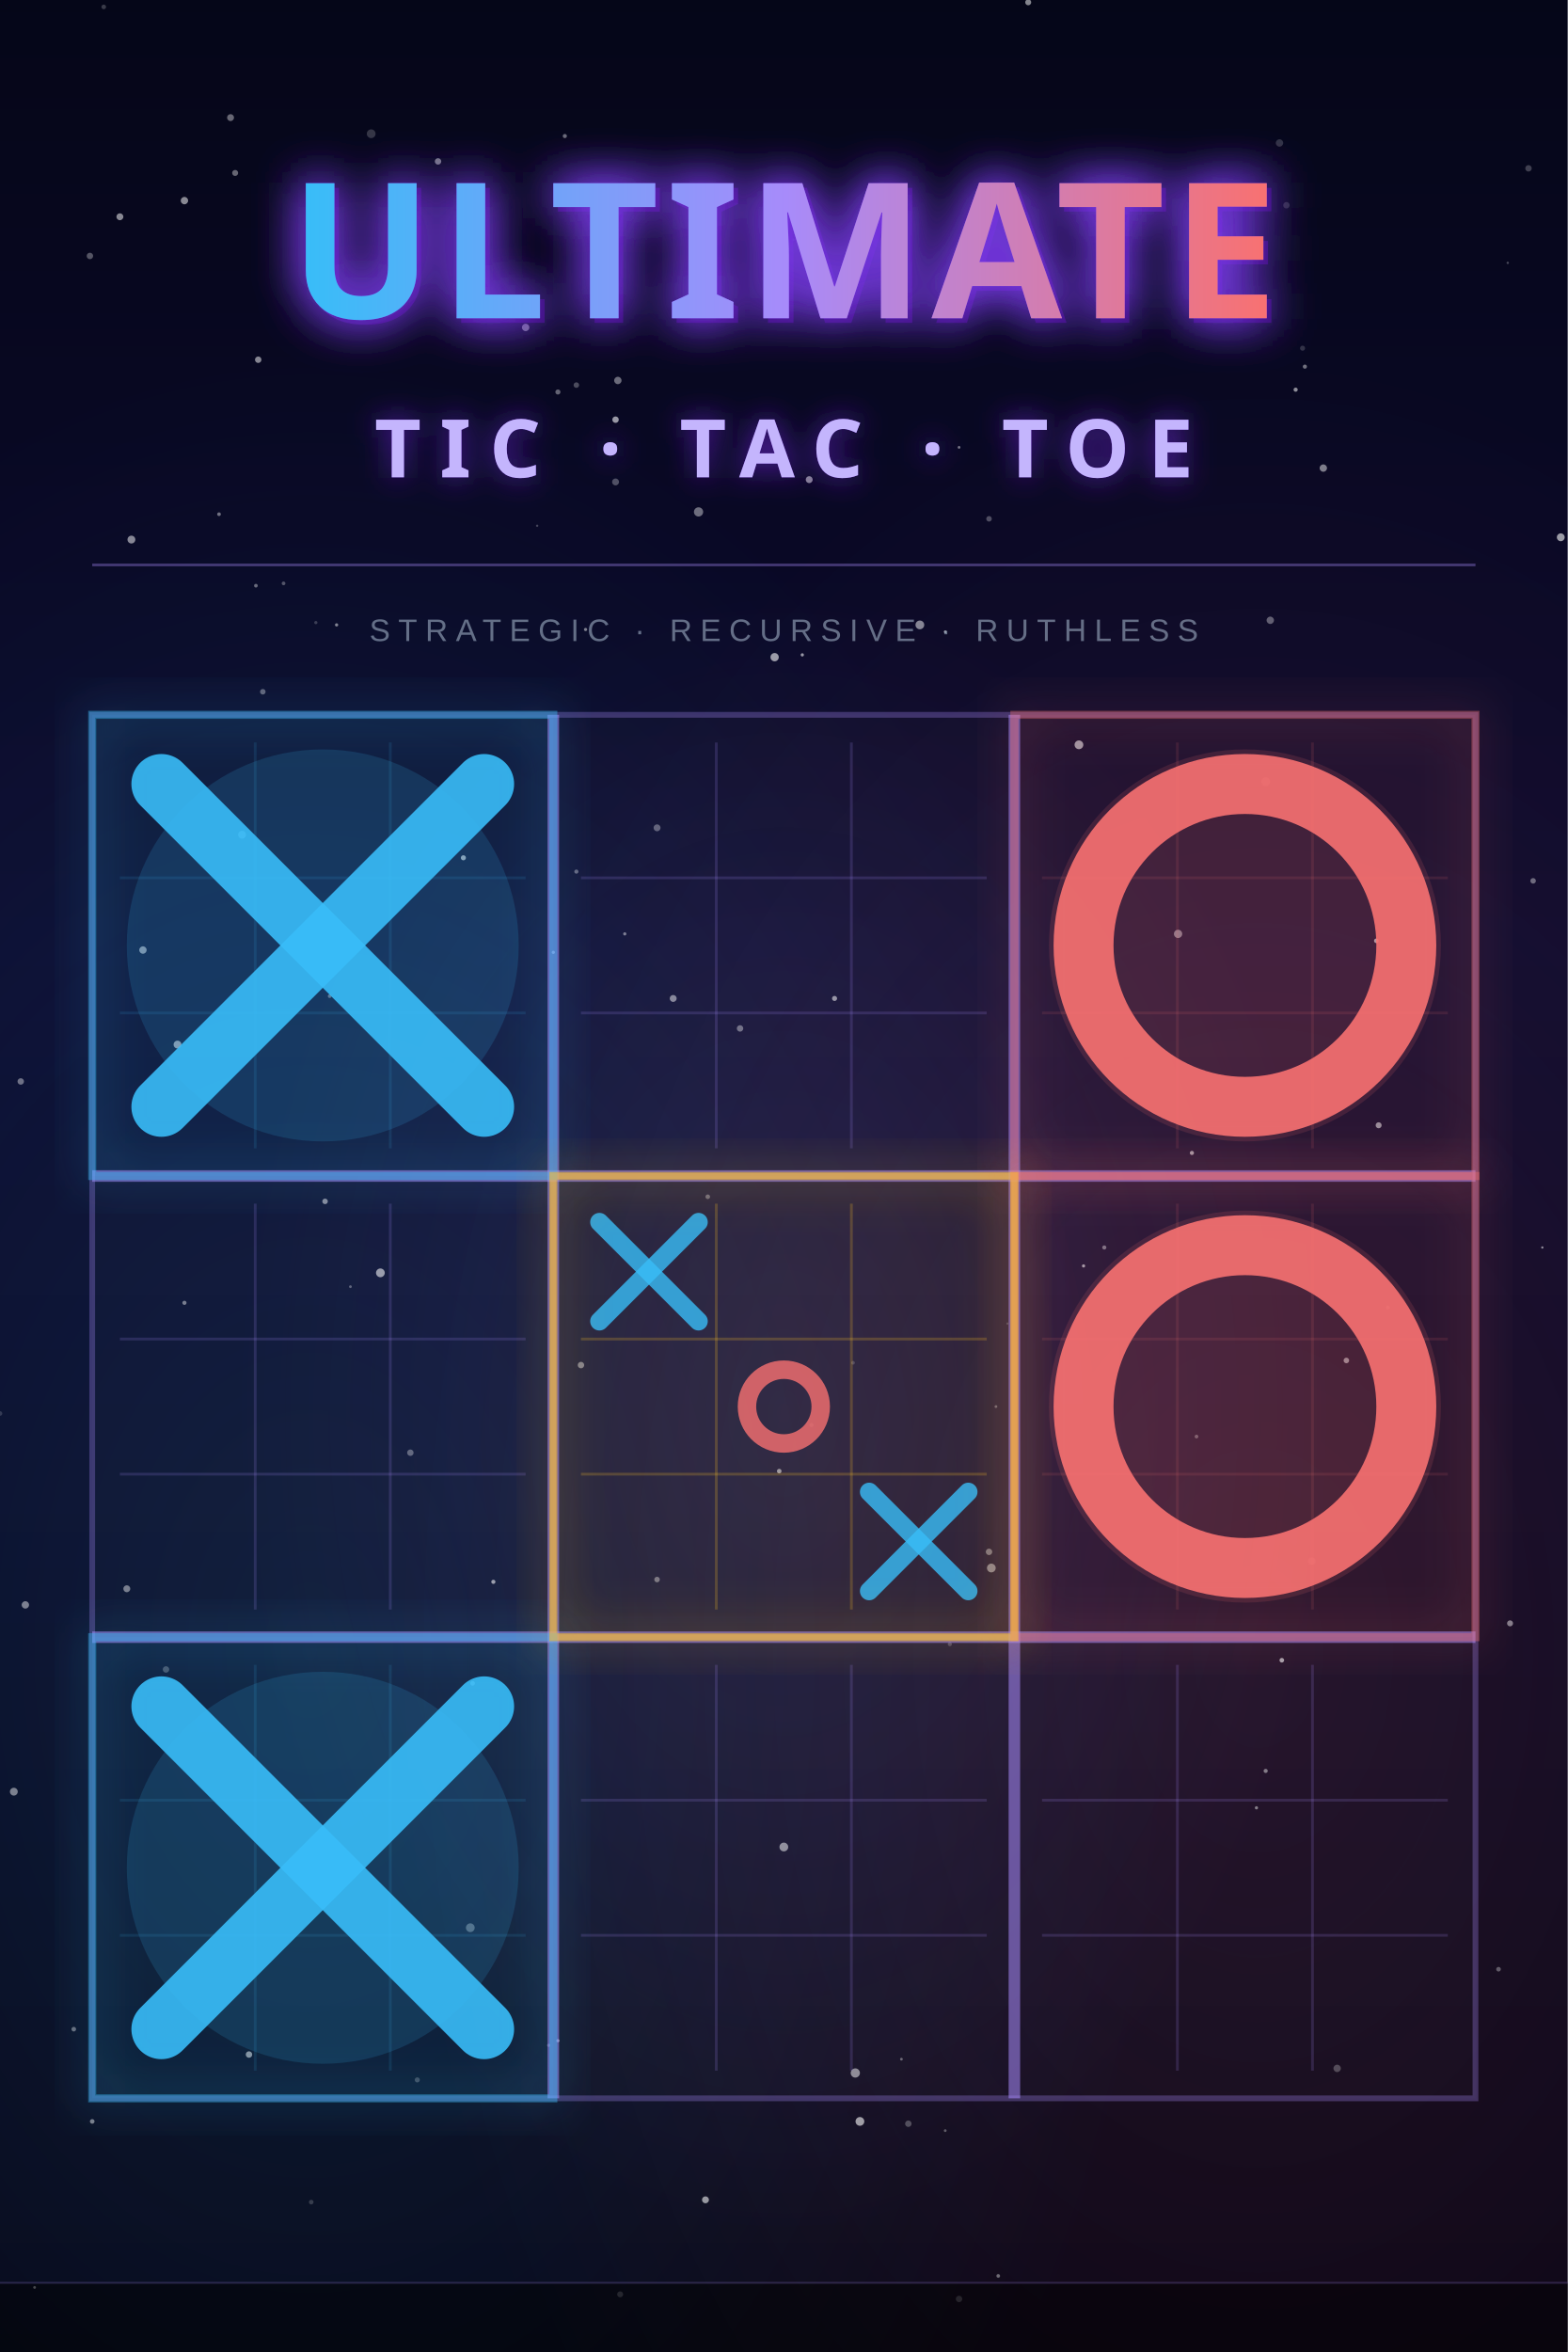
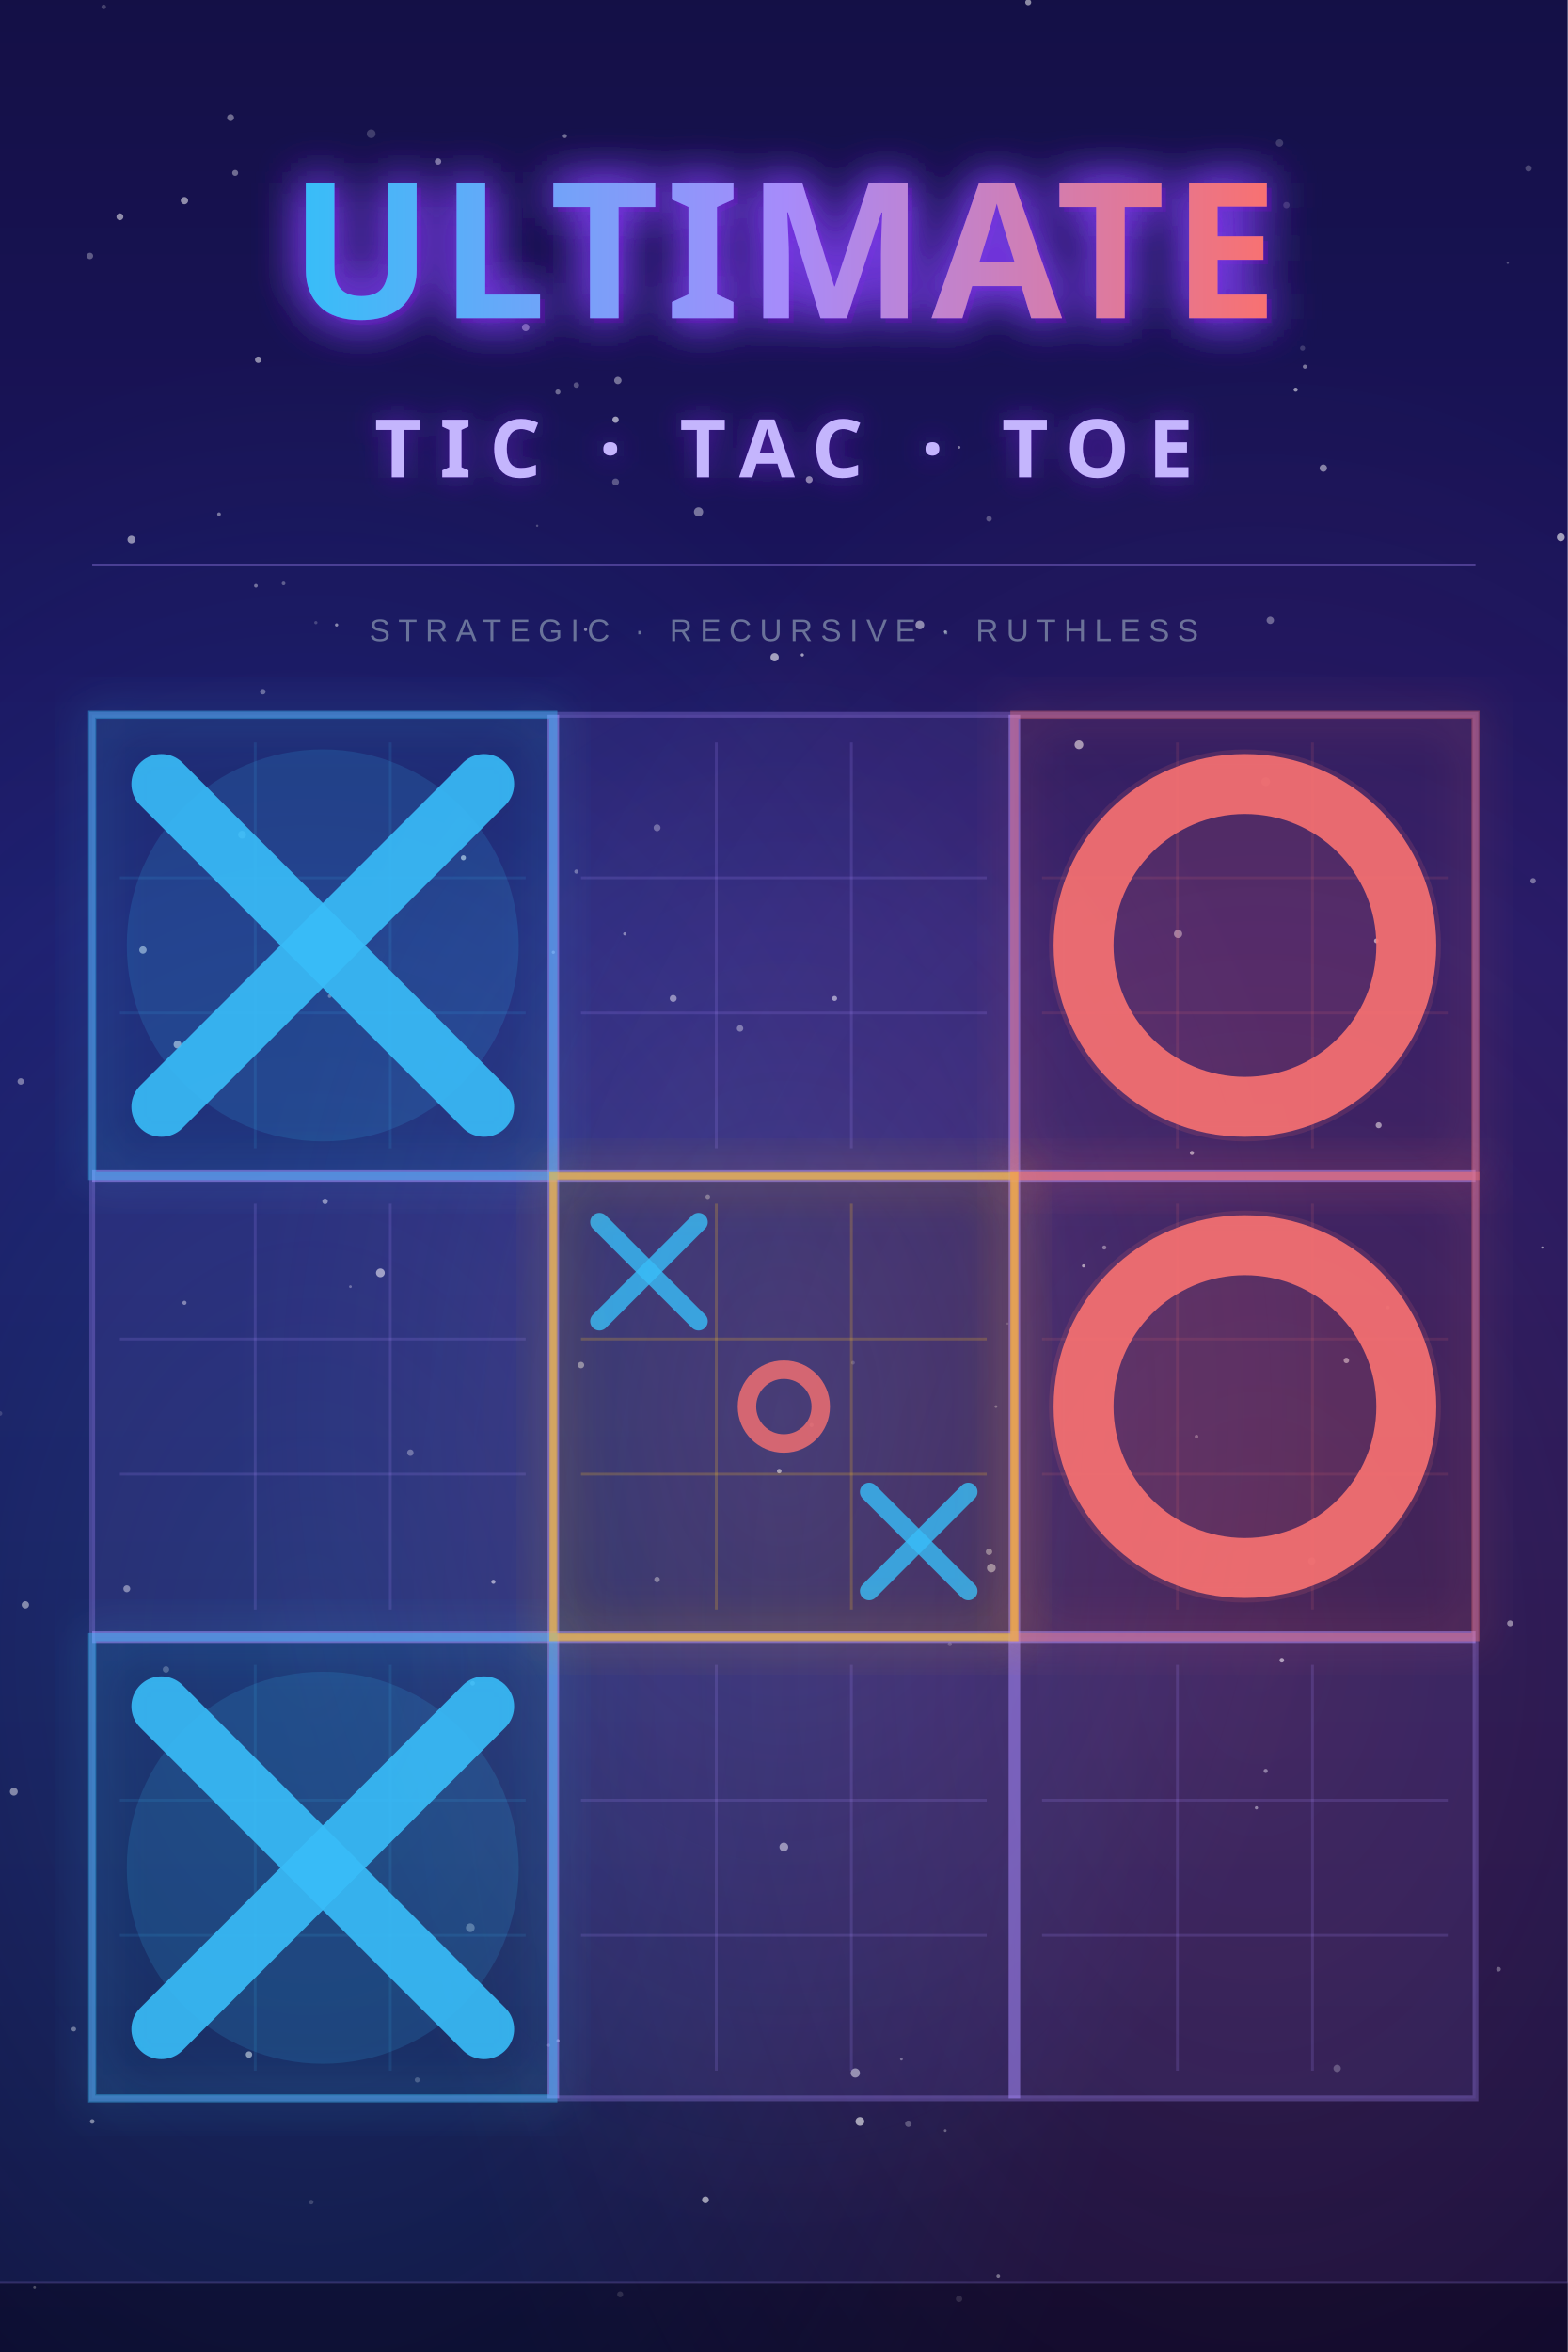
<svg xmlns="http://www.w3.org/2000/svg" viewBox="0 0 680 1020" width="400" height="600">
  <defs>
    <linearGradient id="bgG" x1="0" y1="0" x2="0" y2="1">
-       <stop offset="0%" stop-color="#050618" />
-       <stop offset="40%" stop-color="#0c0a2e" />
-       <stop offset="100%" stop-color="#060414" />
+       <stop offset="0%" stop-color="#141046" />
+       <stop offset="40%" stop-color="#1d1668" />
+       <stop offset="100%" stop-color="#100c3a" />
    </linearGradient>
    <radialGradient id="xAtm" cx="20%" cy="70%" r="55%">
-       <stop offset="0%" stop-color="#38bdf8" stop-opacity="0.12" />
+       <stop offset="0%" stop-color="#38bdf8" stop-opacity="0.18" />
      <stop offset="100%" stop-color="#38bdf8" stop-opacity="0" />
    </radialGradient>
    <radialGradient id="oAtm" cx="80%" cy="70%" r="55%">
-       <stop offset="0%" stop-color="#f87171" stop-opacity="0.11" />
+       <stop offset="0%" stop-color="#f87171" stop-opacity="0.16" />
      <stop offset="100%" stop-color="#f87171" stop-opacity="0" />
    </radialGradient>
    <radialGradient id="cAtm" cx="50%" cy="60%" r="35%">
-       <stop offset="0%" stop-color="#a78bfa" stop-opacity="0.1" />
+       <stop offset="0%" stop-color="#a78bfa" stop-opacity="0.15" />
      <stop offset="100%" stop-color="#a78bfa" stop-opacity="0" />
    </radialGradient>
    <filter id="tGlow" x="-30%" y="-80%" width="160%" height="260%">
      <feGaussianBlur in="SourceGraphic" stdDeviation="10" result="blur" />
      <feMerge>
        <feMergeNode in="blur" />
        <feMergeNode in="blur" />
        <feMergeNode in="SourceGraphic" />
      </feMerge>
    </filter>
    <filter id="subGlow" x="-20%" y="-60%" width="140%" height="220%">
      <feGaussianBlur in="SourceGraphic" stdDeviation="6" result="blur" />
      <feMerge>
        <feMergeNode in="blur" />
        <feMergeNode in="SourceGraphic" />
      </feMerge>
    </filter>
    <filter id="bdGlow" x="-8%" y="-8%" width="116%" height="116%">
      <feGaussianBlur in="SourceGraphic" stdDeviation="10" result="blur" />
      <feMerge>
        <feMergeNode in="blur" />
        <feMergeNode in="SourceGraphic" />
      </feMerge>
    </filter>
    <clipPath id="cvClip">
      <rect width="680" height="1020" />
    </clipPath>
  </defs>
  <g clip-path="url(#cvClip)">
    <rect width="680" height="1020" fill="url(#bgG)" />
    <rect width="680" height="1020" fill="url(#xAtm)" />
    <rect width="680" height="1020" fill="url(#oAtm)" />
    <rect width="680" height="1020" fill="url(#cAtm)" />
    <circle cx="654" cy="114" r="0.5" fill="white" opacity="0.27" />
    <circle cx="228" cy="142" r="1.6" fill="white" opacity="0.45" />
    <circle cx="558" cy="89" r="1.4" fill="white" opacity="0.16" />
    <circle cx="95" cy="223" r="0.8" fill="white" opacity="0.42" />
    <circle cx="574" cy="203" r="1.6" fill="white" opacity="0.47" />
    <circle cx="429" cy="225" r="1.2" fill="white" opacity="0.28" />
    <circle cx="6" cy="777" r="1.7" fill="white" opacity="0.46" />
    <circle cx="348" cy="284" r="0.7" fill="white" opacity="0.58" />
    <circle cx="344" cy="104" r="0.6" fill="white" opacity="0.19" />
    <circle cx="352" cy="618" r="0.9" fill="white" opacity="0.17" />
    <circle cx="470" cy="549" r="0.7" fill="white" opacity="0.57" />
    <circle cx="80" cy="565" r="0.9" fill="white" opacity="0.43" />
    <circle cx="370" cy="591" r="0.8" fill="white" opacity="0.18" />
    <circle cx="677" cy="233" r="1.7" fill="white" opacity="0.59" />
    <circle cx="238" cy="887" r="0.7" fill="white" opacity="0.28" />
    <circle cx="650" cy="854" r="1.0" fill="white" opacity="0.32" />
    <circle cx="214" cy="686" r="0.9" fill="white" opacity="0.57" />
    <circle cx="663" cy="73" r="1.4" fill="white" opacity="0.23" />
    <circle cx="250" cy="167" r="1.2" fill="white" opacity="0.27" />
    <circle cx="655" cy="704" r="1.3" fill="white" opacity="0.46" />
    <circle cx="57" cy="234" r="1.7" fill="white" opacity="0.51" />
    <circle cx="410" cy="274" r="0.6" fill="white" opacity="0.56" />
    <circle cx="580" cy="897" r="1.6" fill="white" opacity="0.25" />
    <circle cx="511" cy="405" r="1.8" fill="white" opacity="0.44" />
    <circle cx="146" cy="271" r="0.7" fill="white" opacity="0.49" />
    <circle cx="551" cy="269" r="1.6" fill="white" opacity="0.34" />
    <circle cx="597" cy="408" r="1.0" fill="white" opacity="0.60" />
    <circle cx="141" cy="521" r="1.2" fill="white" opacity="0.49" />
    <circle cx="112" cy="156" r="1.4" fill="white" opacity="0.51" />
    <circle cx="432" cy="610" r="0.6" fill="white" opacity="0.32" />
    <circle cx="479" cy="541" r="0.9" fill="white" opacity="0.40" />
    <circle cx="11" cy="696" r="1.6" fill="white" opacity="0.46" />
    <circle cx="549" cy="768" r="0.9" fill="white" opacity="0.44" />
    <circle cx="114" cy="300" r="1.2" fill="white" opacity="0.35" />
    <circle cx="269" cy="995" r="1.3" fill="white" opacity="0.23" />
    <circle cx="108" cy="891" r="1.4" fill="white" opacity="0.53" />
    <circle cx="519" cy="623" r="0.8" fill="white" opacity="0.32" />
    <circle cx="165" cy="552" r="1.9" fill="white" opacity="0.57" />
    <circle cx="0" cy="613" r="1.0" fill="white" opacity="0.16" />
    <circle cx="371" cy="899" r="2.0" fill="white" opacity="0.51" />
    <circle cx="245" cy="59" r="0.9" fill="white" opacity="0.41" />
    <circle cx="80" cy="87" r="1.6" fill="white" opacity="0.52" />
    <circle cx="545" cy="784" r="0.7" fill="white" opacity="0.45" />
    <circle cx="562" cy="169" r="0.9" fill="white" opacity="0.54" />
    <circle cx="433" cy="987" r="0.8" fill="white" opacity="0.39" />
    <circle cx="205" cy="730" r="1.0" fill="white" opacity="0.60" />
    <circle cx="665" cy="382" r="1.2" fill="white" opacity="0.38" />
    <circle cx="123" cy="253" r="0.8" fill="white" opacity="0.30" />
    <circle cx="602" cy="567" r="0.8" fill="white" opacity="0.25" />
    <circle cx="72" cy="724" r="1.4" fill="white" opacity="0.25" />
    <circle cx="32" cy="880" r="1.0" fill="white" opacity="0.38" />
    <circle cx="285" cy="685" r="1.2" fill="white" opacity="0.39" />
    <circle cx="584" cy="590" r="1.2" fill="white" opacity="0.50" />
    <circle cx="416" cy="194" r="0.6" fill="white" opacity="0.45" />
    <circle cx="362" cy="433" r="1.1" fill="white" opacity="0.54" />
    <circle cx="55" cy="689" r="1.5" fill="white" opacity="0.44" />
    <circle cx="62" cy="412" r="1.6" fill="white" opacity="0.51" />
    <circle cx="111" cy="254" r="0.8" fill="white" opacity="0.39" />
    <circle cx="143" cy="432" r="0.8" fill="white" opacity="0.36" />
    <circle cx="77" cy="453" r="1.7" fill="white" opacity="0.54" />
    <circle cx="100" cy="51" r="1.5" fill="white" opacity="0.39" />
    <circle cx="15" cy="992" r="0.6" fill="white" opacity="0.49" />
    <circle cx="242" cy="170" r="1.1" fill="white" opacity="0.37" />
    <circle cx="410" cy="924" r="0.6" fill="white" opacity="0.32" />
    <circle cx="399" cy="271" r="1.9" fill="white" opacity="0.50" />
    <circle cx="292" cy="433" r="1.5" fill="white" opacity="0.48" />
    <circle cx="569" cy="677" r="1.6" fill="white" opacity="0.22" />
    <circle cx="303" cy="222" r="2.0" fill="white" opacity="0.41" />
    <circle cx="555" cy="62" r="1.6" fill="white" opacity="0.18" />
    <circle cx="598" cy="488" r="1.3" fill="white" opacity="0.53" />
    <circle cx="161" cy="58" r="1.9" fill="white" opacity="0.19" />
    <circle cx="190" cy="70" r="1.4" fill="white" opacity="0.45" />
    <circle cx="240" cy="413" r="0.7" fill="white" opacity="0.55" />
    <circle cx="252" cy="592" r="1.4" fill="white" opacity="0.43" />
    <circle cx="429" cy="673" r="1.4" fill="white" opacity="0.39" />
    <circle cx="267" cy="209" r="1.5" fill="white" opacity="0.29" />
    <circle cx="271" cy="405" r="0.7" fill="white" opacity="0.44" />
    <circle cx="468" cy="323" r="1.9" fill="white" opacity="0.57" />
    <circle cx="9" cy="469" r="1.4" fill="white" opacity="0.40" />
    <circle cx="102" cy="75" r="1.3" fill="white" opacity="0.38" />
    <circle cx="135" cy="955" r="1.0" fill="white" opacity="0.18" />
    <circle cx="250" cy="378" r="0.9" fill="white" opacity="0.35" />
    <circle cx="556" cy="720" r="1.0" fill="white" opacity="0.59" />
    <circle cx="669" cy="541" r="0.5" fill="white" opacity="0.52" />
    <circle cx="306" cy="954" r="1.5" fill="white" opacity="0.57" />
    <circle cx="137" cy="270" r="0.7" fill="white" opacity="0.20" />
    <circle cx="566" cy="159" r="0.9" fill="white" opacity="0.42" />
    <circle cx="351" cy="208" r="1.5" fill="white" opacity="0.53" />
    <circle cx="517" cy="500" r="0.9" fill="white" opacity="0.56" />
    <circle cx="52" cy="94" r="1.5" fill="white" opacity="0.52" />
    <circle cx="45" cy="3" r="1.0" fill="white" opacity="0.21" />
    <circle cx="268" cy="165" r="1.6" fill="white" opacity="0.40" />
    <circle cx="437" cy="574" r="0.5" fill="white" opacity="0.18" />
    <circle cx="152" cy="558" r="0.6" fill="white" opacity="0.32" />
    <circle cx="565" cy="151" r="1.1" fill="white" opacity="0.17" />
    <circle cx="373" cy="920" r="1.9" fill="white" opacity="0.59" />
    <circle cx="40" cy="920" r="1.0" fill="white" opacity="0.46" />
    <circle cx="105" cy="362" r="1.7" fill="white" opacity="0.55" />
    <circle cx="416" cy="997" r="1.4" fill="white" opacity="0.22" />
    <circle cx="242" cy="885" r="0.7" fill="white" opacity="0.51" />
    <circle cx="181" cy="902" r="1.1" fill="white" opacity="0.23" />
    <circle cx="340" cy="801" r="1.9" fill="white" opacity="0.51" />
    <circle cx="254" cy="273" r="0.7" fill="white" opacity="0.47" />
    <circle cx="391" cy="893" r="0.6" fill="white" opacity="0.36" />
    <circle cx="204" cy="836" r="1.9" fill="white" opacity="0.31" />
    <circle cx="233" cy="228" r="0.5" fill="white" opacity="0.24" />
    <circle cx="336" cy="285" r="1.8" fill="white" opacity="0.59" />
    <circle cx="285" cy="359" r="1.5" fill="white" opacity="0.33" />
    <circle cx="549" cy="339" r="1.9" fill="white" opacity="0.20" />
    <circle cx="267" cy="182" r="1.4" fill="white" opacity="0.59" />
    <circle cx="39" cy="111" r="1.4" fill="white" opacity="0.31" />
    <circle cx="321" cy="446" r="1.4" fill="white" opacity="0.38" />
    <circle cx="394" cy="921" r="1.4" fill="white" opacity="0.26" />
    <circle cx="446" cy="1" r="1.3" fill="white" opacity="0.51" />
    <circle cx="201" cy="372" r="1.1" fill="white" opacity="0.58" />
    <circle cx="338" cy="638" r="1.0" fill="white" opacity="0.53" />
    <circle cx="307" cy="519" r="1.0" fill="white" opacity="0.33" />
    <circle cx="412" cy="713" r="0.9" fill="white" opacity="0.21" />
    <circle cx="430" cy="680" r="1.9" fill="white" opacity="0.45" />
    <circle cx="178" cy="630" r="1.4" fill="white" opacity="0.33" />
    <text x="342" y="140" text-anchor="middle" font-family="'Arial Black',Impact,sans-serif" font-size="82" font-weight="900" fill="rgba(60,0,120,0.7)" letter-spacing="3">ULTIMATE</text>
    <text x="340" y="138" text-anchor="middle" font-family="'Arial Black',Impact,sans-serif" font-size="82" font-weight="900" fill="#7c3aed" filter="url(#tGlow)" letter-spacing="3">ULTIMATE</text>
    <text x="340" y="138" text-anchor="middle" font-family="'Arial Black',Impact,sans-serif" font-size="82" font-weight="900" fill="url(#titleGrad)" letter-spacing="3">ULTIMATE</text>
    <text x="340" y="207" text-anchor="middle" font-family="'Arial Black',Impact,sans-serif" font-size="35" font-weight="700" fill="#5b21b6" filter="url(#subGlow)" letter-spacing="8">TIC · TAC · TOE</text>
    <text x="340" y="207" text-anchor="middle" font-family="'Arial Black',Impact,sans-serif" font-size="35" font-weight="700" fill="#c4b5fd" letter-spacing="8">TIC · TAC · TOE</text>
    <line x1="40" y1="245" x2="640" y2="245" stroke="rgba(167,139,250,0.35)" stroke-width="1.2" />
    <text x="340" y="278" text-anchor="middle" font-family="Arial,sans-serif" font-size="13.5" fill="rgba(148,163,184,0.65)" letter-spacing="3.5">STRATEGIC · RECURSIVE · RUTHLESS</text>
    <rect x="40" y="310" width="200" height="200" fill="rgba(56,189,248,0.08)" />
    <ellipse cx="140" cy="410" rx="85" ry="85" fill="rgba(56,189,248,0.15)" />
    <line x1="110.7" y1="322" x2="110.7" y2="498" stroke="#38bdf8" stroke-width="1.2" opacity="0.12" />
    <line x1="52" y1="380.7" x2="228" y2="380.7" stroke="#38bdf8" stroke-width="1.2" opacity="0.12" />
    <line x1="169.3" y1="322" x2="169.3" y2="498" stroke="#38bdf8" stroke-width="1.2" opacity="0.12" />
    <line x1="52" y1="439.3" x2="228" y2="439.3" stroke="#38bdf8" stroke-width="1.2" opacity="0.12" />
    <line x1="70" y1="340" x2="210" y2="480" stroke="#38bdf8" stroke-width="26" stroke-linecap="round" opacity="0.9" />
    <line x1="210" y1="340" x2="70" y2="480" stroke="#38bdf8" stroke-width="26" stroke-linecap="round" opacity="0.9" />
-     <rect x="240" y="310" width="200" height="200" fill="rgba(255,255,255,0.015)" />
+     <rect x="240" y="310" width="200" height="200" fill="rgba(167,139,250,0.09)" />
    <line x1="310.7" y1="322" x2="310.7" y2="498" stroke="rgba(167,139,250,0.5)" stroke-width="1.2" opacity="0.35" />
    <line x1="252" y1="380.7" x2="428" y2="380.7" stroke="rgba(167,139,250,0.5)" stroke-width="1.2" opacity="0.35" />
    <line x1="369.3" y1="322" x2="369.3" y2="498" stroke="rgba(167,139,250,0.5)" stroke-width="1.2" opacity="0.35" />
    <line x1="252" y1="439.3" x2="428" y2="439.3" stroke="rgba(167,139,250,0.5)" stroke-width="1.2" opacity="0.35" />
    <rect x="440" y="310" width="200" height="200" fill="rgba(248,113,113,0.07)" />
    <ellipse cx="540" cy="410" rx="85" ry="85" fill="rgba(248,113,113,0.14)" />
    <line x1="510.7" y1="322" x2="510.7" y2="498" stroke="#f87171" stroke-width="1.2" opacity="0.12" />
    <line x1="452" y1="380.7" x2="628" y2="380.7" stroke="#f87171" stroke-width="1.2" opacity="0.12" />
    <line x1="569.3" y1="322" x2="569.3" y2="498" stroke="#f87171" stroke-width="1.2" opacity="0.12" />
    <line x1="452" y1="439.3" x2="628" y2="439.3" stroke="#f87171" stroke-width="1.2" opacity="0.12" />
    <circle cx="540.0" cy="410.0" r="70.0" stroke="#f87171" stroke-width="26" fill="none" opacity="0.9" />
-     <rect x="40" y="510" width="200" height="200" fill="rgba(255,255,255,0.015)" />
+     <rect x="40" y="510" width="200" height="200" fill="rgba(167,139,250,0.09)" />
    <line x1="110.7" y1="522" x2="110.7" y2="698" stroke="rgba(167,139,250,0.5)" stroke-width="1.2" opacity="0.35" />
    <line x1="52" y1="580.7" x2="228" y2="580.7" stroke="rgba(167,139,250,0.5)" stroke-width="1.2" opacity="0.35" />
    <line x1="169.3" y1="522" x2="169.3" y2="698" stroke="rgba(167,139,250,0.5)" stroke-width="1.2" opacity="0.35" />
    <line x1="52" y1="639.3" x2="228" y2="639.3" stroke="rgba(167,139,250,0.5)" stroke-width="1.2" opacity="0.35" />
    <rect x="240" y="510" width="200" height="200" fill="rgba(251,191,36,0.06)" />
    <rect x="240" y="510" width="200" height="200" fill="none" stroke="#fbbf24" stroke-width="2.5" opacity="0.5" />
    <line x1="310.7" y1="522" x2="310.7" y2="698" stroke="#fbbf24" stroke-width="1.2" opacity="0.22" />
    <line x1="252" y1="580.7" x2="428" y2="580.7" stroke="#fbbf24" stroke-width="1.2" opacity="0.22" />
    <line x1="369.3" y1="522" x2="369.3" y2="698" stroke="#fbbf24" stroke-width="1.2" opacity="0.22" />
    <line x1="252" y1="639.3" x2="428" y2="639.3" stroke="#fbbf24" stroke-width="1.2" opacity="0.22" />
    <line x1="260" y1="530" x2="303" y2="573" stroke="#38bdf8" stroke-width="8" stroke-linecap="round" opacity="0.8" />
    <line x1="303" y1="530" x2="260" y2="573" stroke="#38bdf8" stroke-width="8" stroke-linecap="round" opacity="0.8" />
    <circle cx="340" cy="610" r="16" stroke="#f87171" stroke-width="8" fill="none" opacity="0.8" />
    <line x1="377" y1="647" x2="420" y2="690" stroke="#38bdf8" stroke-width="8" stroke-linecap="round" opacity="0.8" />
    <line x1="420" y1="647" x2="377" y2="690" stroke="#38bdf8" stroke-width="8" stroke-linecap="round" opacity="0.8" />
    <rect x="440" y="510" width="200" height="200" fill="rgba(248,113,113,0.07)" />
    <ellipse cx="540" cy="610" rx="85" ry="85" fill="rgba(248,113,113,0.14)" />
    <line x1="510.7" y1="522" x2="510.7" y2="698" stroke="#f87171" stroke-width="1.2" opacity="0.12" />
    <line x1="452" y1="580.7" x2="628" y2="580.7" stroke="#f87171" stroke-width="1.2" opacity="0.12" />
    <line x1="569.3" y1="522" x2="569.3" y2="698" stroke="#f87171" stroke-width="1.2" opacity="0.12" />
    <line x1="452" y1="639.3" x2="628" y2="639.3" stroke="#f87171" stroke-width="1.2" opacity="0.12" />
    <circle cx="540.0" cy="610.0" r="70.0" stroke="#f87171" stroke-width="26" fill="none" opacity="0.9" />
    <rect x="40" y="710" width="200" height="200" fill="rgba(56,189,248,0.08)" />
    <ellipse cx="140" cy="810" rx="85" ry="85" fill="rgba(56,189,248,0.15)" />
    <line x1="110.7" y1="722" x2="110.7" y2="898" stroke="#38bdf8" stroke-width="1.2" opacity="0.12" />
    <line x1="52" y1="780.7" x2="228" y2="780.7" stroke="#38bdf8" stroke-width="1.2" opacity="0.12" />
    <line x1="169.3" y1="722" x2="169.3" y2="898" stroke="#38bdf8" stroke-width="1.2" opacity="0.12" />
    <line x1="52" y1="839.3" x2="228" y2="839.3" stroke="#38bdf8" stroke-width="1.2" opacity="0.12" />
    <line x1="70" y1="740" x2="210" y2="880" stroke="#38bdf8" stroke-width="26" stroke-linecap="round" opacity="0.9" />
    <line x1="210" y1="740" x2="70" y2="880" stroke="#38bdf8" stroke-width="26" stroke-linecap="round" opacity="0.9" />
-     <rect x="240" y="710" width="200" height="200" fill="rgba(255,255,255,0.015)" />
+     <rect x="240" y="710" width="200" height="200" fill="rgba(167,139,250,0.09)" />
    <line x1="310.7" y1="722" x2="310.7" y2="898" stroke="rgba(167,139,250,0.5)" stroke-width="1.2" opacity="0.35" />
    <line x1="252" y1="780.7" x2="428" y2="780.7" stroke="rgba(167,139,250,0.5)" stroke-width="1.2" opacity="0.35" />
    <line x1="369.3" y1="722" x2="369.3" y2="898" stroke="rgba(167,139,250,0.5)" stroke-width="1.2" opacity="0.35" />
    <line x1="252" y1="839.3" x2="428" y2="839.3" stroke="rgba(167,139,250,0.5)" stroke-width="1.2" opacity="0.35" />
-     <rect x="440" y="710" width="200" height="200" fill="rgba(255,255,255,0.015)" />
+     <rect x="440" y="710" width="200" height="200" fill="rgba(167,139,250,0.09)" />
    <line x1="510.7" y1="722" x2="510.7" y2="898" stroke="rgba(167,139,250,0.5)" stroke-width="1.2" opacity="0.35" />
    <line x1="452" y1="780.7" x2="628" y2="780.7" stroke="rgba(167,139,250,0.5)" stroke-width="1.2" opacity="0.35" />
    <line x1="569.3" y1="722" x2="569.3" y2="898" stroke="rgba(167,139,250,0.5)" stroke-width="1.2" opacity="0.35" />
    <line x1="452" y1="839.3" x2="628" y2="839.3" stroke="rgba(167,139,250,0.5)" stroke-width="1.2" opacity="0.35" />
    <line x1="40" y1="510" x2="640" y2="510" stroke="rgba(167,139,250,0.55)" stroke-width="5" />
    <line x1="40" y1="710" x2="640" y2="710" stroke="rgba(167,139,250,0.55)" stroke-width="5" />
    <line x1="240" y1="310" x2="240" y2="910" stroke="rgba(167,139,250,0.55)" stroke-width="5" />
    <line x1="440" y1="310" x2="440" y2="910" stroke="rgba(167,139,250,0.55)" stroke-width="5" />
    <rect x="40" y="310" width="600" height="600" fill="none" stroke="rgba(167,139,250,0.3)" stroke-width="2.5" />
    <rect x="40" y="310" width="200" height="200" fill="none" stroke="#38bdf8" stroke-width="3.5" opacity="0.45" filter="url(#bdGlow)" />
    <rect x="40" y="710" width="200" height="200" fill="none" stroke="#38bdf8" stroke-width="3.5" opacity="0.45" filter="url(#bdGlow)" />
    <rect x="440" y="310" width="200" height="200" fill="none" stroke="#f87171" stroke-width="3.5" opacity="0.4" filter="url(#bdGlow)" />
    <rect x="440" y="510" width="200" height="200" fill="none" stroke="#f87171" stroke-width="3.5" opacity="0.4" filter="url(#bdGlow)" />
    <rect x="240" y="510" width="200" height="200" fill="none" stroke="#fbbf24" stroke-width="3.5" opacity="0.55" filter="url(#bdGlow)" />
-     <rect x="0" y="990" width="680" height="30" fill="rgba(0,0,0,0.45)" />
+     <rect x="0" y="990" width="680" height="30" fill="rgba(6,4,24,0.42)" />
    <line x1="0" y1="990" x2="680" y2="990" stroke="rgba(167,139,250,0.22)" stroke-width="0.8" />
  </g>
  <defs>
    <linearGradient id="titleGrad" x1="0" y1="0" x2="1" y2="0">
      <stop offset="0%" stop-color="#38bdf8" />
      <stop offset="50%" stop-color="#a78bfa" />
      <stop offset="100%" stop-color="#f87171" />
    </linearGradient>
  </defs>
</svg>
